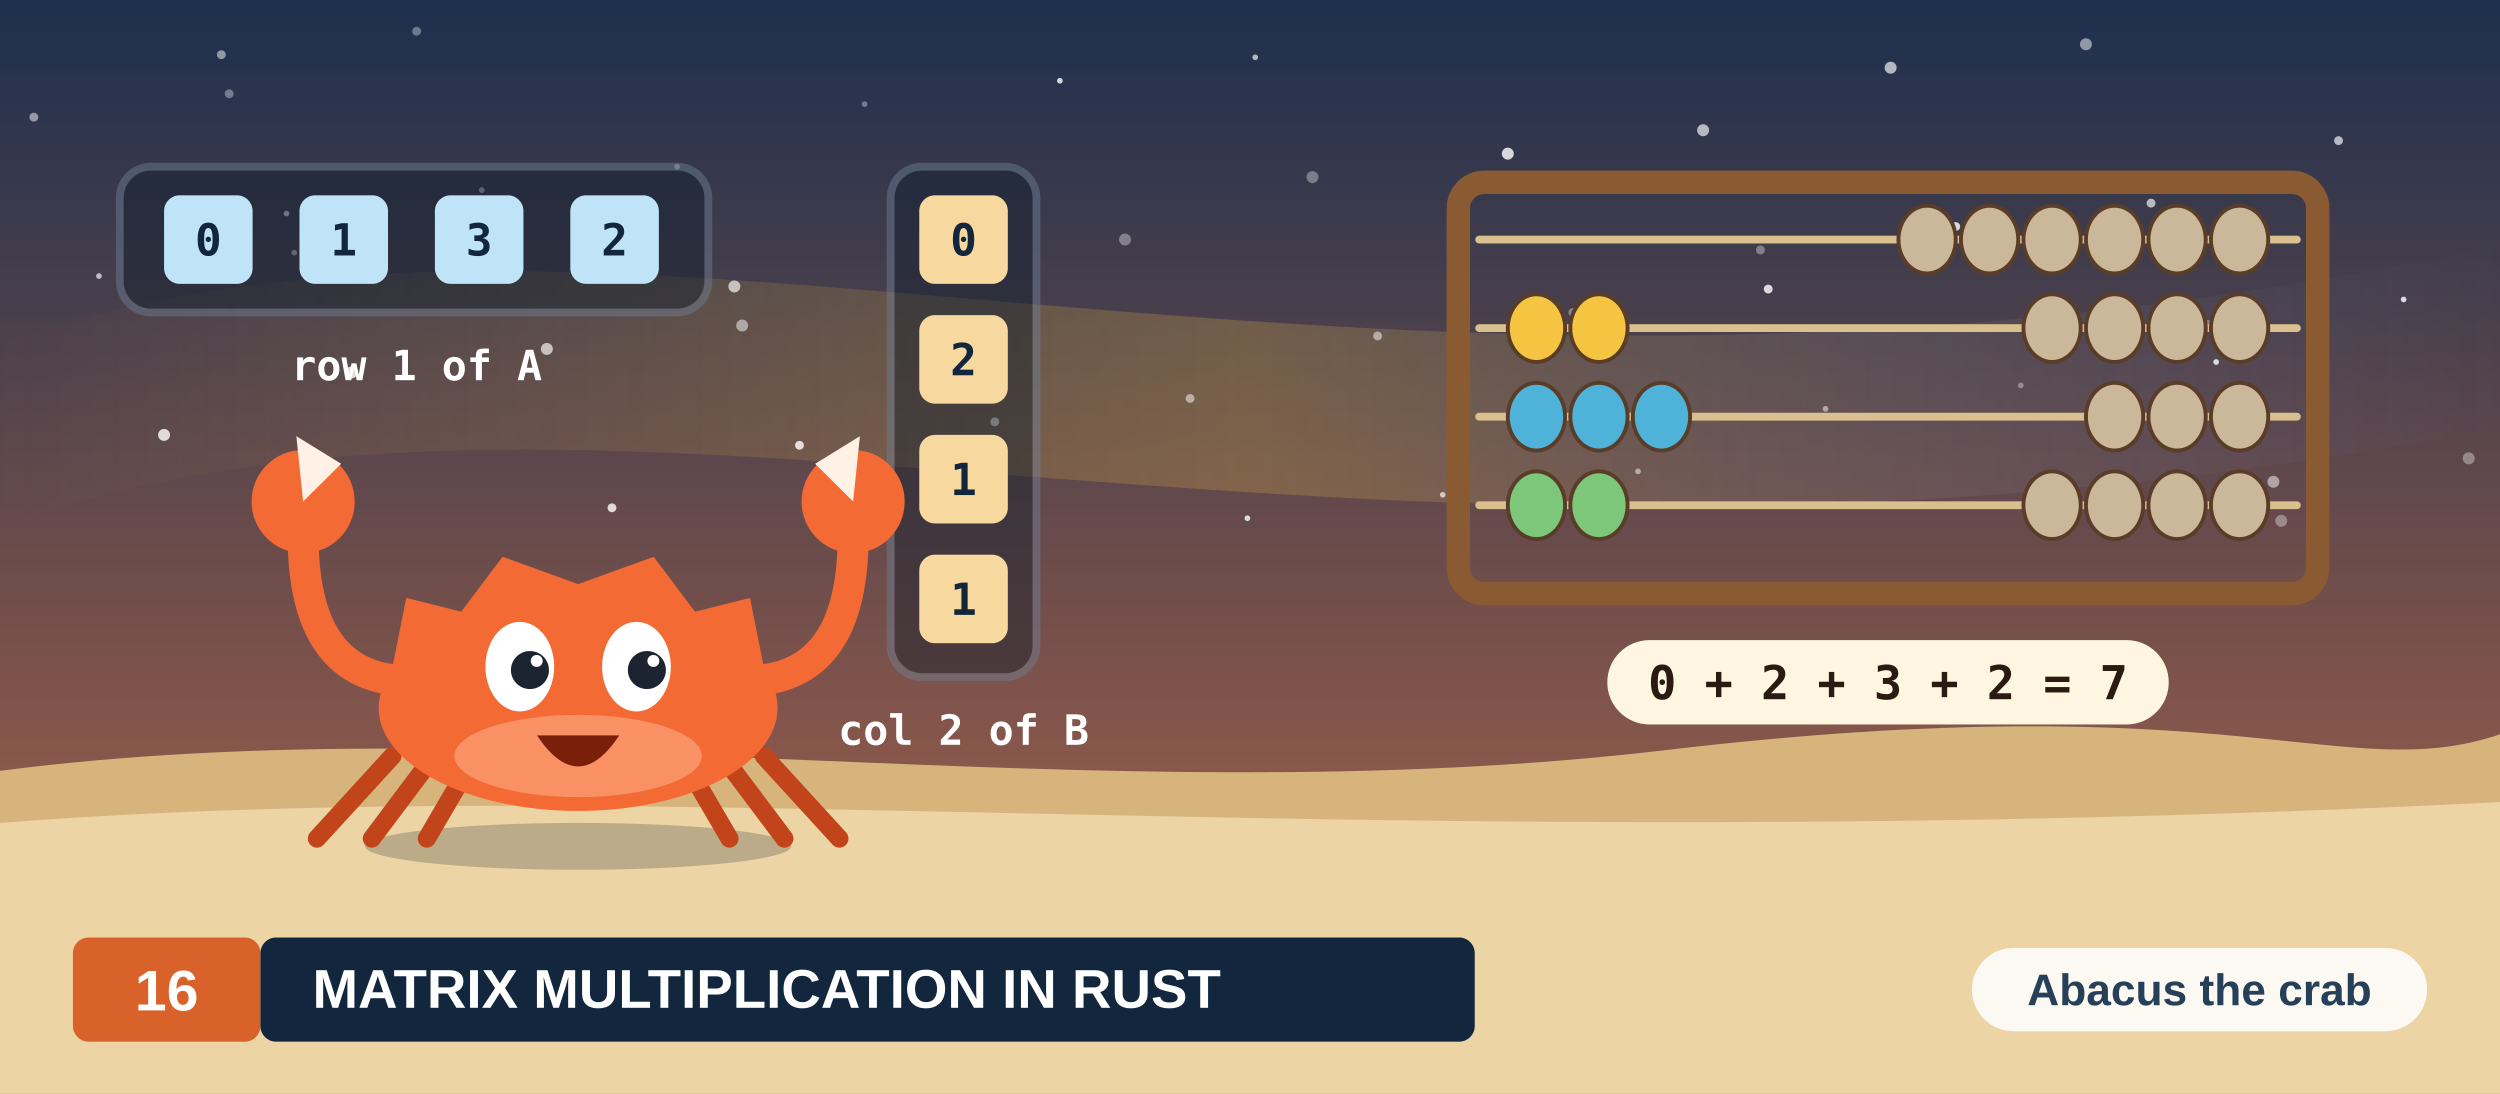
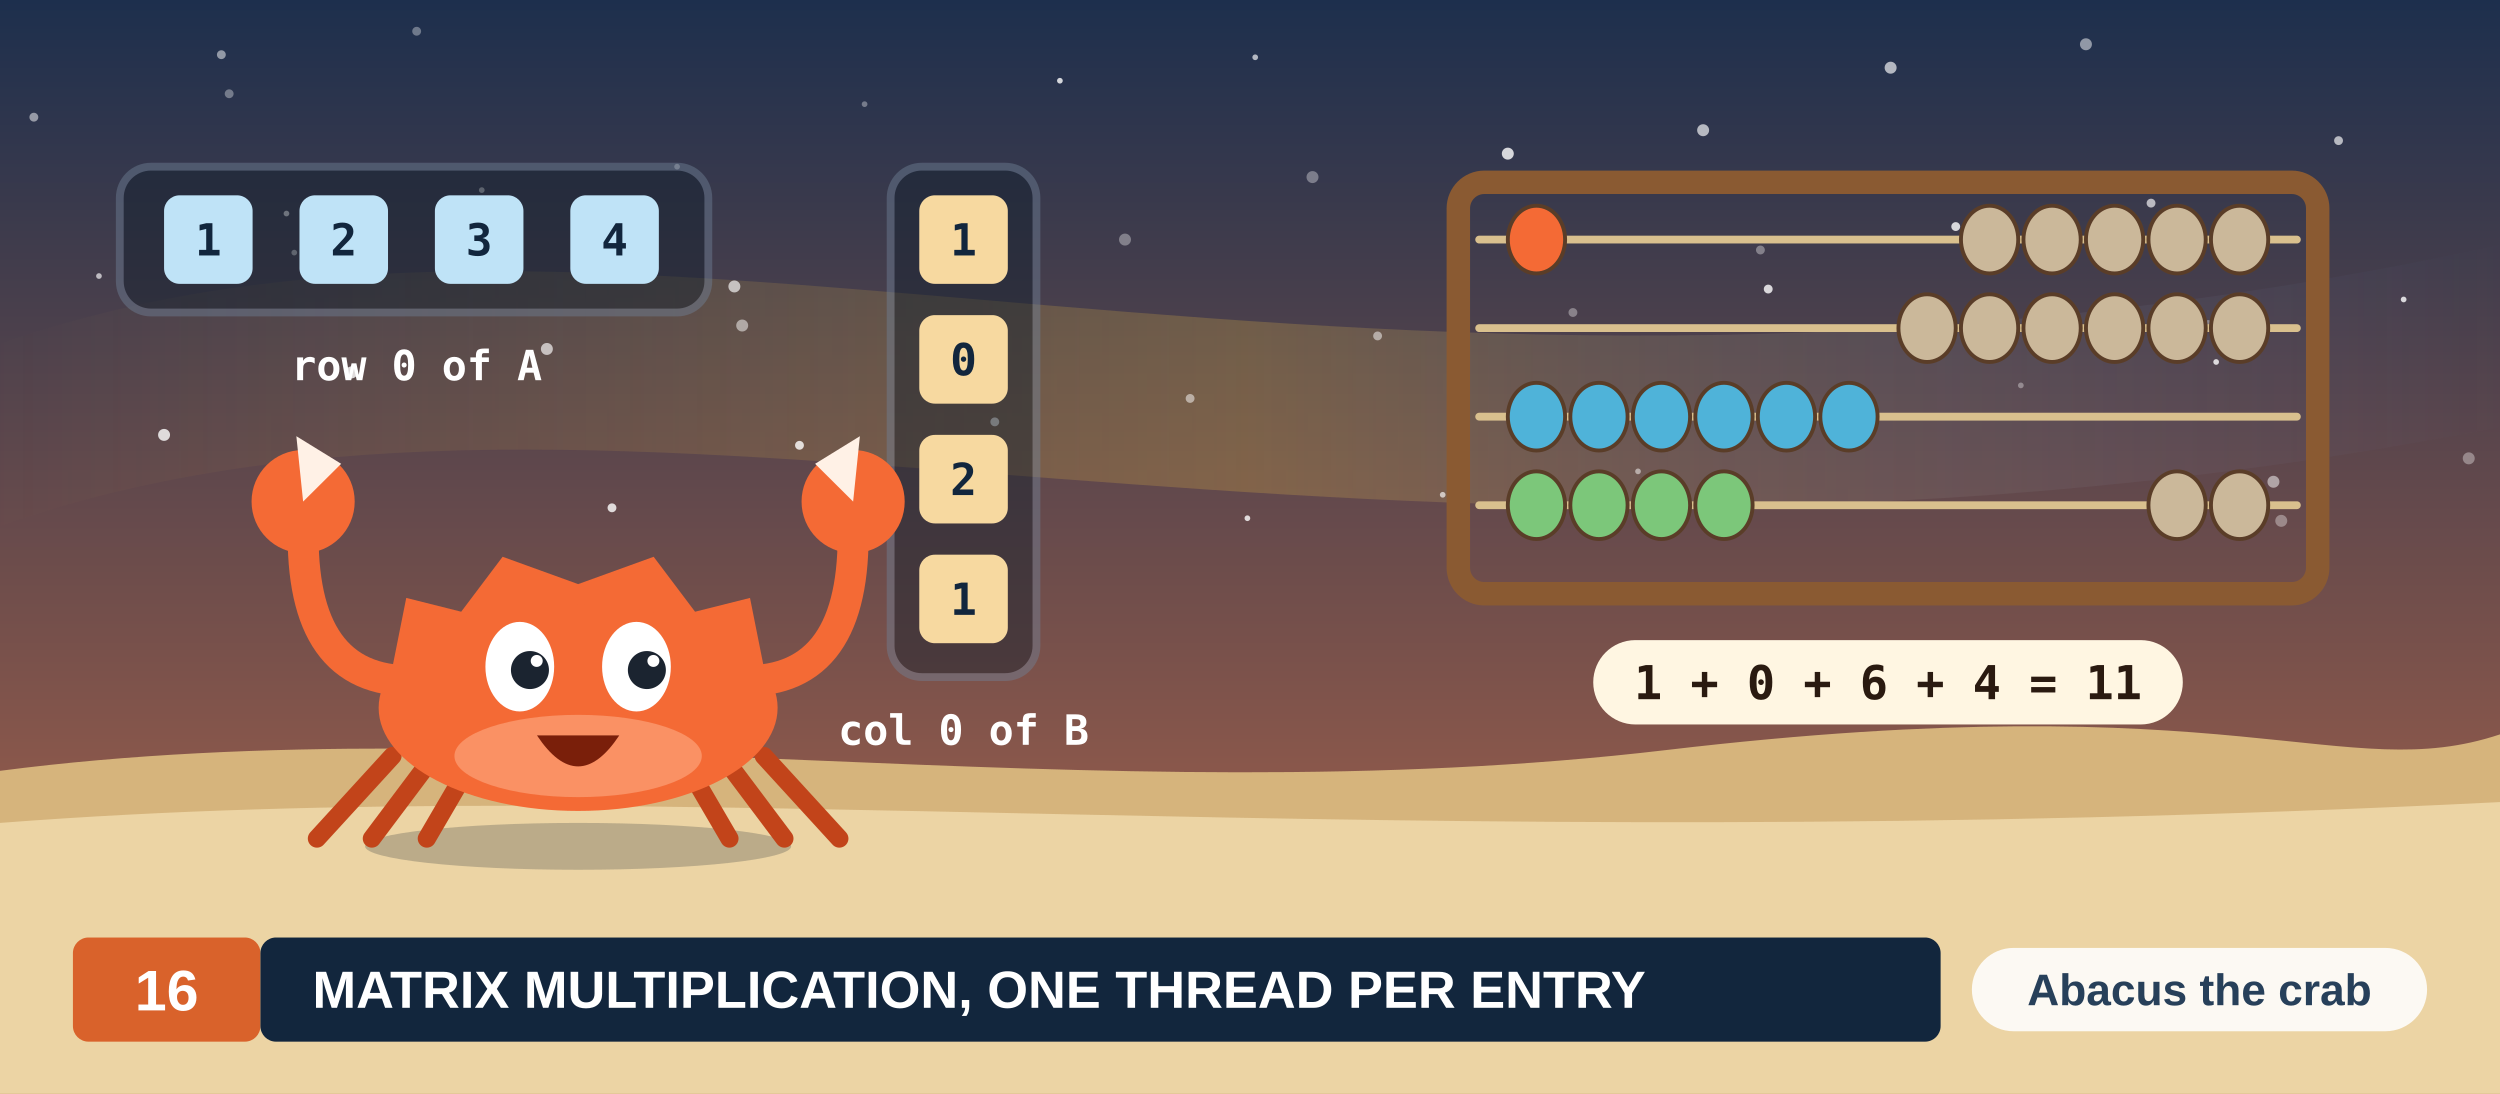
- <svg xmlns="http://www.w3.org/2000/svg" viewBox="0 0 960 420" width="960" height="420" role="img" aria-label="Abacus, a crab, stands between a row of 4 cells and a column of 4 cells. 1 claw points along the row, 0 1 3 2, the other down the column, 0 2 1 1. Beside it stands a wooden abacus with 4 rods, and the beads pushed to the left on each rod are the 4 products, 0, 2, 3 and 2. A tag reads 0 + 2 + 3 + 2 = 7: 1 element of C, computed by 1 thread.">
+ <svg xmlns="http://www.w3.org/2000/svg" viewBox="0 0 960 420" width="960" height="420" role="img" aria-label="Abacus, a crab, stands between a row of 4 cells and a column of 4 cells. 1 claw points along the row, 1 2 3 4, the other down the column, 1 0 2 1. Beside it stands a wooden abacus with 4 rods, and the beads pushed to the left on each rod are the 4 products, 1, 0, 6 and 4. A tag reads 1 + 0 + 6 + 4 = 11: 1 entry of C, computed by 1 thread.">
  <defs>
    <linearGradient id="sky1" x1="0" y1="0" x2="0" y2="1">
      <stop offset="0" stop-color="#1d2f4d" />
      <stop offset="1" stop-color="#b7684a" />
    </linearGradient>
    <linearGradient id="glow2" x1="0" y1="0" x2="1" y2="0">
      <stop offset="0" stop-color="#f5c542" stop-opacity="0" />
      <stop offset="0.5" stop-color="#f5c542" stop-opacity="0.22" />
      <stop offset="1" stop-color="#7aa6ff" stop-opacity="0" />
    </linearGradient>
  </defs>
  <rect x="0.0" y="0.0" width="960.0" height="420.0" rx="0" fill="url(#sky1)" stroke="none" stroke-width="0" />
  <path d="M0,132 C240,48 520,190 960,94 L960,164 C520,250 240,118 0,202 Z" fill="url(#glow2)" stroke="none" stroke-width="0" stroke-linecap="round" stroke-linejoin="round" />
  <circle cx="848.0" cy="124.0" r="1.1" fill="#ffffff" opacity="0.35" />
  <circle cx="85.0" cy="21.0" r="1.7" fill="#ffffff" opacity="0.50" />
  <circle cx="282.0" cy="110.0" r="2.3" fill="#ffffff" opacity="0.65" />
  <circle cx="479.0" cy="199.0" r="1.1" fill="#ffffff" opacity="0.80" />
  <circle cx="676.0" cy="96.0" r="1.7" fill="#ffffff" opacity="0.35" />
  <circle cx="873.0" cy="185.0" r="2.3" fill="#ffffff" opacity="0.50" />
  <circle cx="110.0" cy="82.0" r="1.1" fill="#ffffff" opacity="0.65" />
  <circle cx="307.0" cy="171.0" r="1.7" fill="#ffffff" opacity="0.80" />
  <circle cx="504.0" cy="68.0" r="2.3" fill="#ffffff" opacity="0.35" />
  <circle cx="701.0" cy="157.0" r="1.1" fill="#ffffff" opacity="0.50" />
  <circle cx="898.0" cy="54.0" r="1.7" fill="#ffffff" opacity="0.65" />
  <circle cx="135.0" cy="143.0" r="2.3" fill="#ffffff" opacity="0.80" />
  <circle cx="332.0" cy="40.0" r="1.1" fill="#ffffff" opacity="0.35" />
  <circle cx="529.0" cy="129.0" r="1.7" fill="#ffffff" opacity="0.50" />
  <circle cx="726.0" cy="26.0" r="2.3" fill="#ffffff" opacity="0.65" />
  <circle cx="923.0" cy="115.0" r="1.1" fill="#ffffff" opacity="0.80" />
  <circle cx="160.0" cy="12.0" r="1.7" fill="#ffffff" opacity="0.35" />
  <circle cx="357.0" cy="101.0" r="2.3" fill="#ffffff" opacity="0.50" />
  <circle cx="554.0" cy="190.0" r="1.1" fill="#ffffff" opacity="0.65" />
  <circle cx="751.0" cy="87.0" r="1.7" fill="#ffffff" opacity="0.80" />
  <circle cx="948.0" cy="176.0" r="2.3" fill="#ffffff" opacity="0.35" />
  <circle cx="185.0" cy="73.0" r="1.1" fill="#ffffff" opacity="0.50" />
  <circle cx="382.0" cy="162.0" r="1.7" fill="#ffffff" opacity="0.65" />
  <circle cx="579.0" cy="59.0" r="2.3" fill="#ffffff" opacity="0.80" />
  <circle cx="776.0" cy="148.0" r="1.1" fill="#ffffff" opacity="0.35" />
  <circle cx="13.0" cy="45.0" r="1.7" fill="#ffffff" opacity="0.50" />
  <circle cx="210.0" cy="134.0" r="2.3" fill="#ffffff" opacity="0.65" />
  <circle cx="407.0" cy="31.0" r="1.1" fill="#ffffff" opacity="0.80" />
  <circle cx="604.0" cy="120.0" r="1.7" fill="#ffffff" opacity="0.35" />
  <circle cx="801.0" cy="17.0" r="2.3" fill="#ffffff" opacity="0.50" />
  <circle cx="38.0" cy="106.0" r="1.1" fill="#ffffff" opacity="0.65" />
  <circle cx="235.0" cy="195.0" r="1.7" fill="#ffffff" opacity="0.80" />
  <circle cx="432.0" cy="92.0" r="2.3" fill="#ffffff" opacity="0.35" />
  <circle cx="629.0" cy="181.0" r="1.1" fill="#ffffff" opacity="0.50" />
  <circle cx="826.0" cy="78.0" r="1.7" fill="#ffffff" opacity="0.65" />
  <circle cx="63.0" cy="167.0" r="2.3" fill="#ffffff" opacity="0.80" />
  <circle cx="260.0" cy="64.0" r="1.1" fill="#ffffff" opacity="0.35" />
  <circle cx="457.0" cy="153.0" r="1.7" fill="#ffffff" opacity="0.50" />
  <circle cx="654.0" cy="50.0" r="2.3" fill="#ffffff" opacity="0.65" />
  <circle cx="851.0" cy="139.0" r="1.1" fill="#ffffff" opacity="0.80" />
  <circle cx="88.0" cy="36.0" r="1.7" fill="#ffffff" opacity="0.35" />
  <circle cx="285.0" cy="125.0" r="2.3" fill="#ffffff" opacity="0.50" />
  <circle cx="482.0" cy="22.0" r="1.1" fill="#ffffff" opacity="0.65" />
  <circle cx="679.0" cy="111.0" r="1.7" fill="#ffffff" opacity="0.80" />
  <circle cx="876.0" cy="200.0" r="2.3" fill="#ffffff" opacity="0.35" />
  <circle cx="113.0" cy="97.0" r="1.1" fill="#ffffff" opacity="0.50" />
  <path d="M0,296 C200,270 420,314 640,288 S900,302 960,282 L960,420 L0,420 Z" fill="#d6b47c" stroke="none" stroke-width="0" stroke-linecap="round" stroke-linejoin="round" />
  <path d="M0,316 C260,296 520,330 960,308 L960,420 L0,420 Z" fill="#ecd4a4" stroke="none" stroke-width="0" stroke-linecap="round" stroke-linejoin="round" />
  <rect x="46.0" y="64.0" width="226.0" height="56.0" rx="12" fill="#0f1c2b" stroke="#6f8196" stroke-width="3" opacity="0.45" />
  <rect x="342.0" y="64.0" width="56.0" height="196.0" rx="12" fill="#0f1c2b" stroke="#6f8196" stroke-width="3" opacity="0.45" />
  <rect x="63.0" y="75.0" width="34.0" height="34.0" rx="6" fill="#bfe3f7" stroke="none" stroke-width="0" />
-   <text x="80.0" y="98.1" font-family="JetBrains Mono, SF Mono, Menlo, DejaVu Sans Mono, monospace" font-size="17" font-weight="700" fill="#12263d" text-anchor="middle">0</text>
+   <text x="80.0" y="98.1" font-family="JetBrains Mono, SF Mono, Menlo, DejaVu Sans Mono, monospace" font-size="17" font-weight="700" fill="#12263d" text-anchor="middle">1</text>
  <rect x="353.0" y="75.0" width="34.0" height="34.0" rx="6" fill="#f7d9a0" stroke="none" stroke-width="0" />
-   <text x="370.0" y="98.1" font-family="JetBrains Mono, SF Mono, Menlo, DejaVu Sans Mono, monospace" font-size="17" font-weight="700" fill="#12263d" text-anchor="middle">0</text>
+   <text x="370.0" y="98.1" font-family="JetBrains Mono, SF Mono, Menlo, DejaVu Sans Mono, monospace" font-size="17" font-weight="700" fill="#12263d" text-anchor="middle">1</text>
  <rect x="115.0" y="75.0" width="34.0" height="34.0" rx="6" fill="#bfe3f7" stroke="none" stroke-width="0" />
-   <text x="132.0" y="98.1" font-family="JetBrains Mono, SF Mono, Menlo, DejaVu Sans Mono, monospace" font-size="17" font-weight="700" fill="#12263d" text-anchor="middle">1</text>
+   <text x="132.0" y="98.1" font-family="JetBrains Mono, SF Mono, Menlo, DejaVu Sans Mono, monospace" font-size="17" font-weight="700" fill="#12263d" text-anchor="middle">2</text>
  <rect x="353.0" y="121.0" width="34.0" height="34.0" rx="6" fill="#f7d9a0" stroke="none" stroke-width="0" />
-   <text x="370.0" y="144.1" font-family="JetBrains Mono, SF Mono, Menlo, DejaVu Sans Mono, monospace" font-size="17" font-weight="700" fill="#12263d" text-anchor="middle">2</text>
+   <text x="370.0" y="144.1" font-family="JetBrains Mono, SF Mono, Menlo, DejaVu Sans Mono, monospace" font-size="17" font-weight="700" fill="#12263d" text-anchor="middle">0</text>
  <rect x="167.0" y="75.0" width="34.0" height="34.0" rx="6" fill="#bfe3f7" stroke="none" stroke-width="0" />
  <text x="184.0" y="98.1" font-family="JetBrains Mono, SF Mono, Menlo, DejaVu Sans Mono, monospace" font-size="17" font-weight="700" fill="#12263d" text-anchor="middle">3</text>
  <rect x="353.0" y="167.0" width="34.0" height="34.0" rx="6" fill="#f7d9a0" stroke="none" stroke-width="0" />
-   <text x="370.0" y="190.1" font-family="JetBrains Mono, SF Mono, Menlo, DejaVu Sans Mono, monospace" font-size="17" font-weight="700" fill="#12263d" text-anchor="middle">1</text>
+   <text x="370.0" y="190.1" font-family="JetBrains Mono, SF Mono, Menlo, DejaVu Sans Mono, monospace" font-size="17" font-weight="700" fill="#12263d" text-anchor="middle">2</text>
  <rect x="219.0" y="75.0" width="34.0" height="34.0" rx="6" fill="#bfe3f7" stroke="none" stroke-width="0" />
-   <text x="236.0" y="98.1" font-family="JetBrains Mono, SF Mono, Menlo, DejaVu Sans Mono, monospace" font-size="17" font-weight="700" fill="#12263d" text-anchor="middle">2</text>
+   <text x="236.0" y="98.1" font-family="JetBrains Mono, SF Mono, Menlo, DejaVu Sans Mono, monospace" font-size="17" font-weight="700" fill="#12263d" text-anchor="middle">4</text>
  <rect x="353.0" y="213.0" width="34.0" height="34.0" rx="6" fill="#f7d9a0" stroke="none" stroke-width="0" />
  <text x="370.0" y="236.1" font-family="JetBrains Mono, SF Mono, Menlo, DejaVu Sans Mono, monospace" font-size="17" font-weight="700" fill="#12263d" text-anchor="middle">1</text>
-   <text x="160.0" y="146.0" font-family="JetBrains Mono, SF Mono, Menlo, DejaVu Sans Mono, monospace" font-size="16" font-weight="600" fill="#ffffff" text-anchor="middle">row 1 of A</text>
-   <text x="370.0" y="286.0" font-family="JetBrains Mono, SF Mono, Menlo, DejaVu Sans Mono, monospace" font-size="16" font-weight="600" fill="#ffffff" text-anchor="middle">col 2 of B</text>
+   <text x="160.0" y="146.0" font-family="JetBrains Mono, SF Mono, Menlo, DejaVu Sans Mono, monospace" font-size="16" font-weight="600" fill="#ffffff" text-anchor="middle">row 0 of A</text>
+   <text x="370.0" y="286.0" font-family="JetBrains Mono, SF Mono, Menlo, DejaVu Sans Mono, monospace" font-size="16" font-weight="600" fill="#ffffff" text-anchor="middle">col 0 of B</text>
  <ellipse cx="222.0" cy="325.0" rx="81.8" ry="9.0" fill="#0d1a28" opacity="0.22" />
  <line x1="182.4" y1="290.3" x2="163.9" y2="322.0" stroke="#c2441a" stroke-width="7.0" stroke-linecap="round" />
  <line x1="166.6" y1="290.3" x2="142.8" y2="322.0" stroke="#c2441a" stroke-width="7.0" stroke-linecap="round" />
  <line x1="150.7" y1="290.3" x2="121.7" y2="322.0" stroke="#c2441a" stroke-width="7.0" stroke-linecap="round" />
  <line x1="261.6" y1="290.3" x2="280.1" y2="322.0" stroke="#c2441a" stroke-width="7.0" stroke-linecap="round" />
  <line x1="277.4" y1="290.3" x2="301.2" y2="322.0" stroke="#c2441a" stroke-width="7.0" stroke-linecap="round" />
  <line x1="293.3" y1="290.3" x2="322.3" y2="322.0" stroke="#c2441a" stroke-width="7.0" stroke-linecap="round" />
  <path d="M161.3,261.3 Q116.4,263.9 116.4,205.8" fill="none" stroke="#f46a35" stroke-width="11.88" stroke-linecap="round" stroke-linejoin="round" />
  <circle cx="116.4" cy="192.6" r="19.8" fill="#f46a35" />
  <path d="M116.4,192.6 l-2.6,-25.1 l17.2,10.6 Z" fill="#fff1e6" stroke="none" stroke-width="0" stroke-linecap="round" stroke-linejoin="round" />
  <path d="M282.7,261.3 Q327.6,263.9 327.6,205.8" fill="none" stroke="#f46a35" stroke-width="11.88" stroke-linecap="round" stroke-linejoin="round" />
  <circle cx="327.6" cy="192.6" r="19.8" fill="#f46a35" />
  <path d="M327.6,192.6 l2.6,-25.1 l-17.2,10.6 Z" fill="#fff1e6" stroke="none" stroke-width="0" stroke-linecap="round" stroke-linejoin="round" />
  <path d="M148.1,269.2 L156.0,229.6 L177.1,234.9 L193.0,213.8 L222.0,224.3 L251.0,213.8 L266.9,234.9 L288.0,229.6 L295.9,269.2 Z" fill="#f46a35" stroke="none" stroke-width="0" stroke-linecap="round" stroke-linejoin="round" />
  <ellipse cx="222.0" cy="271.8" rx="76.6" ry="39.6" fill="#f46a35" />
  <ellipse cx="222.0" cy="290.3" rx="47.5" ry="15.8" fill="#ffb08a" opacity="0.55" />
  <ellipse cx="199.6" cy="256.0" rx="13.2" ry="17.2" fill="#ffffff" />
  <circle cx="203.5" cy="257.3" r="7.3" fill="#1b2430" />
  <circle cx="206.1" cy="253.8" r="2.3" fill="#ffffff" />
  <ellipse cx="244.4" cy="256.0" rx="13.2" ry="17.2" fill="#ffffff" />
  <circle cx="248.4" cy="257.3" r="7.3" fill="#1b2430" />
  <circle cx="250.9" cy="253.8" r="2.3" fill="#ffffff" />
  <path d="M206.2,282.4 Q222.0,306.2 237.8,282.4 Z" fill="#7a1f0a" stroke="none" stroke-width="0" stroke-linecap="round" stroke-linejoin="round" />
  <rect x="560.0" y="70.0" width="330.0" height="158.0" rx="10" fill="none" stroke="#8a5a32" stroke-width="9" />
  <line x1="568.0" y1="92.0" x2="882.0" y2="92.0" stroke="#d9c08e" stroke-width="3" stroke-linecap="round" />
-   <ellipse cx="740.0" cy="92.0" rx="11.0" ry="13.0" fill="#cbb89a" stroke="#5a3d28" stroke-width="1.5" />
+   <ellipse cx="590.0" cy="92.0" rx="11.0" ry="13.0" fill="#f46a35" stroke="#5a3d28" stroke-width="1.5" />
  <ellipse cx="764.0" cy="92.0" rx="11.0" ry="13.0" fill="#cbb89a" stroke="#5a3d28" stroke-width="1.5" />
  <ellipse cx="788.0" cy="92.0" rx="11.0" ry="13.0" fill="#cbb89a" stroke="#5a3d28" stroke-width="1.5" />
  <ellipse cx="812.0" cy="92.0" rx="11.0" ry="13.0" fill="#cbb89a" stroke="#5a3d28" stroke-width="1.5" />
  <ellipse cx="836.0" cy="92.0" rx="11.0" ry="13.0" fill="#cbb89a" stroke="#5a3d28" stroke-width="1.5" />
  <ellipse cx="860.0" cy="92.0" rx="11.0" ry="13.0" fill="#cbb89a" stroke="#5a3d28" stroke-width="1.5" />
  <line x1="568.0" y1="126.0" x2="882.0" y2="126.0" stroke="#d9c08e" stroke-width="3" stroke-linecap="round" />
-   <ellipse cx="590.0" cy="126.0" rx="11.0" ry="13.0" fill="#f5c542" stroke="#5a3d28" stroke-width="1.5" />
-   <ellipse cx="614.0" cy="126.0" rx="11.0" ry="13.0" fill="#f5c542" stroke="#5a3d28" stroke-width="1.5" />
+   <ellipse cx="740.0" cy="126.0" rx="11.0" ry="13.0" fill="#cbb89a" stroke="#5a3d28" stroke-width="1.5" />
+   <ellipse cx="764.0" cy="126.0" rx="11.0" ry="13.0" fill="#cbb89a" stroke="#5a3d28" stroke-width="1.5" />
  <ellipse cx="788.0" cy="126.0" rx="11.0" ry="13.0" fill="#cbb89a" stroke="#5a3d28" stroke-width="1.5" />
  <ellipse cx="812.0" cy="126.0" rx="11.0" ry="13.0" fill="#cbb89a" stroke="#5a3d28" stroke-width="1.5" />
  <ellipse cx="836.0" cy="126.0" rx="11.0" ry="13.0" fill="#cbb89a" stroke="#5a3d28" stroke-width="1.5" />
  <ellipse cx="860.0" cy="126.0" rx="11.0" ry="13.0" fill="#cbb89a" stroke="#5a3d28" stroke-width="1.5" />
  <line x1="568.0" y1="160.0" x2="882.0" y2="160.0" stroke="#d9c08e" stroke-width="3" stroke-linecap="round" />
  <ellipse cx="590.0" cy="160.0" rx="11.0" ry="13.0" fill="#4fb3d9" stroke="#5a3d28" stroke-width="1.5" />
  <ellipse cx="614.0" cy="160.0" rx="11.0" ry="13.0" fill="#4fb3d9" stroke="#5a3d28" stroke-width="1.5" />
  <ellipse cx="638.0" cy="160.0" rx="11.0" ry="13.0" fill="#4fb3d9" stroke="#5a3d28" stroke-width="1.5" />
-   <ellipse cx="812.0" cy="160.0" rx="11.0" ry="13.0" fill="#cbb89a" stroke="#5a3d28" stroke-width="1.5" />
-   <ellipse cx="836.0" cy="160.0" rx="11.0" ry="13.0" fill="#cbb89a" stroke="#5a3d28" stroke-width="1.5" />
-   <ellipse cx="860.0" cy="160.0" rx="11.0" ry="13.0" fill="#cbb89a" stroke="#5a3d28" stroke-width="1.5" />
+   <ellipse cx="662.0" cy="160.0" rx="11.0" ry="13.0" fill="#4fb3d9" stroke="#5a3d28" stroke-width="1.5" />
+   <ellipse cx="686.0" cy="160.0" rx="11.0" ry="13.0" fill="#4fb3d9" stroke="#5a3d28" stroke-width="1.5" />
+   <ellipse cx="710.0" cy="160.0" rx="11.0" ry="13.0" fill="#4fb3d9" stroke="#5a3d28" stroke-width="1.5" />
  <line x1="568.0" y1="194.0" x2="882.0" y2="194.0" stroke="#d9c08e" stroke-width="3" stroke-linecap="round" />
  <ellipse cx="590.0" cy="194.0" rx="11.0" ry="13.0" fill="#7cc77a" stroke="#5a3d28" stroke-width="1.5" />
  <ellipse cx="614.0" cy="194.0" rx="11.0" ry="13.0" fill="#7cc77a" stroke="#5a3d28" stroke-width="1.5" />
-   <ellipse cx="788.0" cy="194.0" rx="11.0" ry="13.0" fill="#cbb89a" stroke="#5a3d28" stroke-width="1.5" />
-   <ellipse cx="812.0" cy="194.0" rx="11.0" ry="13.0" fill="#cbb89a" stroke="#5a3d28" stroke-width="1.5" />
+   <ellipse cx="638.0" cy="194.0" rx="11.0" ry="13.0" fill="#7cc77a" stroke="#5a3d28" stroke-width="1.5" />
+   <ellipse cx="662.0" cy="194.0" rx="11.0" ry="13.0" fill="#7cc77a" stroke="#5a3d28" stroke-width="1.5" />
  <ellipse cx="836.0" cy="194.0" rx="11.0" ry="13.0" fill="#cbb89a" stroke="#5a3d28" stroke-width="1.5" />
  <ellipse cx="860.0" cy="194.0" rx="11.0" ry="13.0" fill="#cbb89a" stroke="#5a3d28" stroke-width="1.5" />
-   <rect x="617.2" y="245.8" width="215.6" height="32.4" rx="16.2" fill="#fff6e2" stroke="none" stroke-width="0" />
-   <text x="725.0" y="268.5" font-family="JetBrains Mono, SF Mono, Menlo, DejaVu Sans Mono, monospace" font-size="18" font-weight="700" fill="#2a1a10" text-anchor="middle" textLength="183.6" lengthAdjust="spacingAndGlyphs">0 + 2 + 3 + 2 = 7</text>
+   <rect x="611.8" y="245.8" width="226.4" height="32.4" rx="16.2" fill="#fff6e2" stroke="none" stroke-width="0" />
+   <text x="725.0" y="268.5" font-family="JetBrains Mono, SF Mono, Menlo, DejaVu Sans Mono, monospace" font-size="18" font-weight="700" fill="#2a1a10" text-anchor="middle" textLength="194.4" lengthAdjust="spacingAndGlyphs">1 + 0 + 6 + 4 = 11</text>
  <rect x="28.0" y="360.0" width="72.0" height="40.0" rx="6" fill="#d9622b" stroke="none" stroke-width="0" />
  <text x="64.0" y="388.0" font-family="Avenir Next Condensed, Avenir Next, Helvetica Neue, Arial, sans-serif" font-size="22" font-weight="700" fill="#ffffff" text-anchor="middle" textLength="30.8" lengthAdjust="spacingAndGlyphs">16</text>
-   <rect x="100.0" y="360.0" width="466.3" height="40.0" rx="6" fill="#12263d" stroke="none" stroke-width="0" />
-   <text x="120.0" y="387.0" font-family="Avenir Next Condensed, Avenir Next, Helvetica Neue, Arial, sans-serif" font-size="21" font-weight="700" fill="#ffffff" text-anchor="start" textLength="426.3" lengthAdjust="spacingAndGlyphs">MATRIX MULTIPLICATION IN RUST</text>
+   <rect x="100.0" y="360.0" width="645.2" height="40.0" rx="6" fill="#12263d" stroke="none" stroke-width="0" />
+   <text x="120.0" y="387.0" font-family="Avenir Next Condensed, Avenir Next, Helvetica Neue, Arial, sans-serif" font-size="20.106" font-weight="700" fill="#ffffff" text-anchor="start" textLength="605.2" lengthAdjust="spacingAndGlyphs">MATRIX MULTIPLICATION, ONE THREAD PER ENTRY</text>
  <rect x="757.2" y="364.0" width="174.8" height="32.0" rx="16" fill="#ffffffdd" stroke="none" stroke-width="0" />
  <text x="844.6" y="386.0" font-family="Avenir Next Condensed, Avenir Next, Helvetica Neue, Arial, sans-serif" font-size="17" font-weight="600" fill="#27405a" text-anchor="middle" textLength="142.8" lengthAdjust="spacingAndGlyphs">Abacus the crab</text>
</svg>
